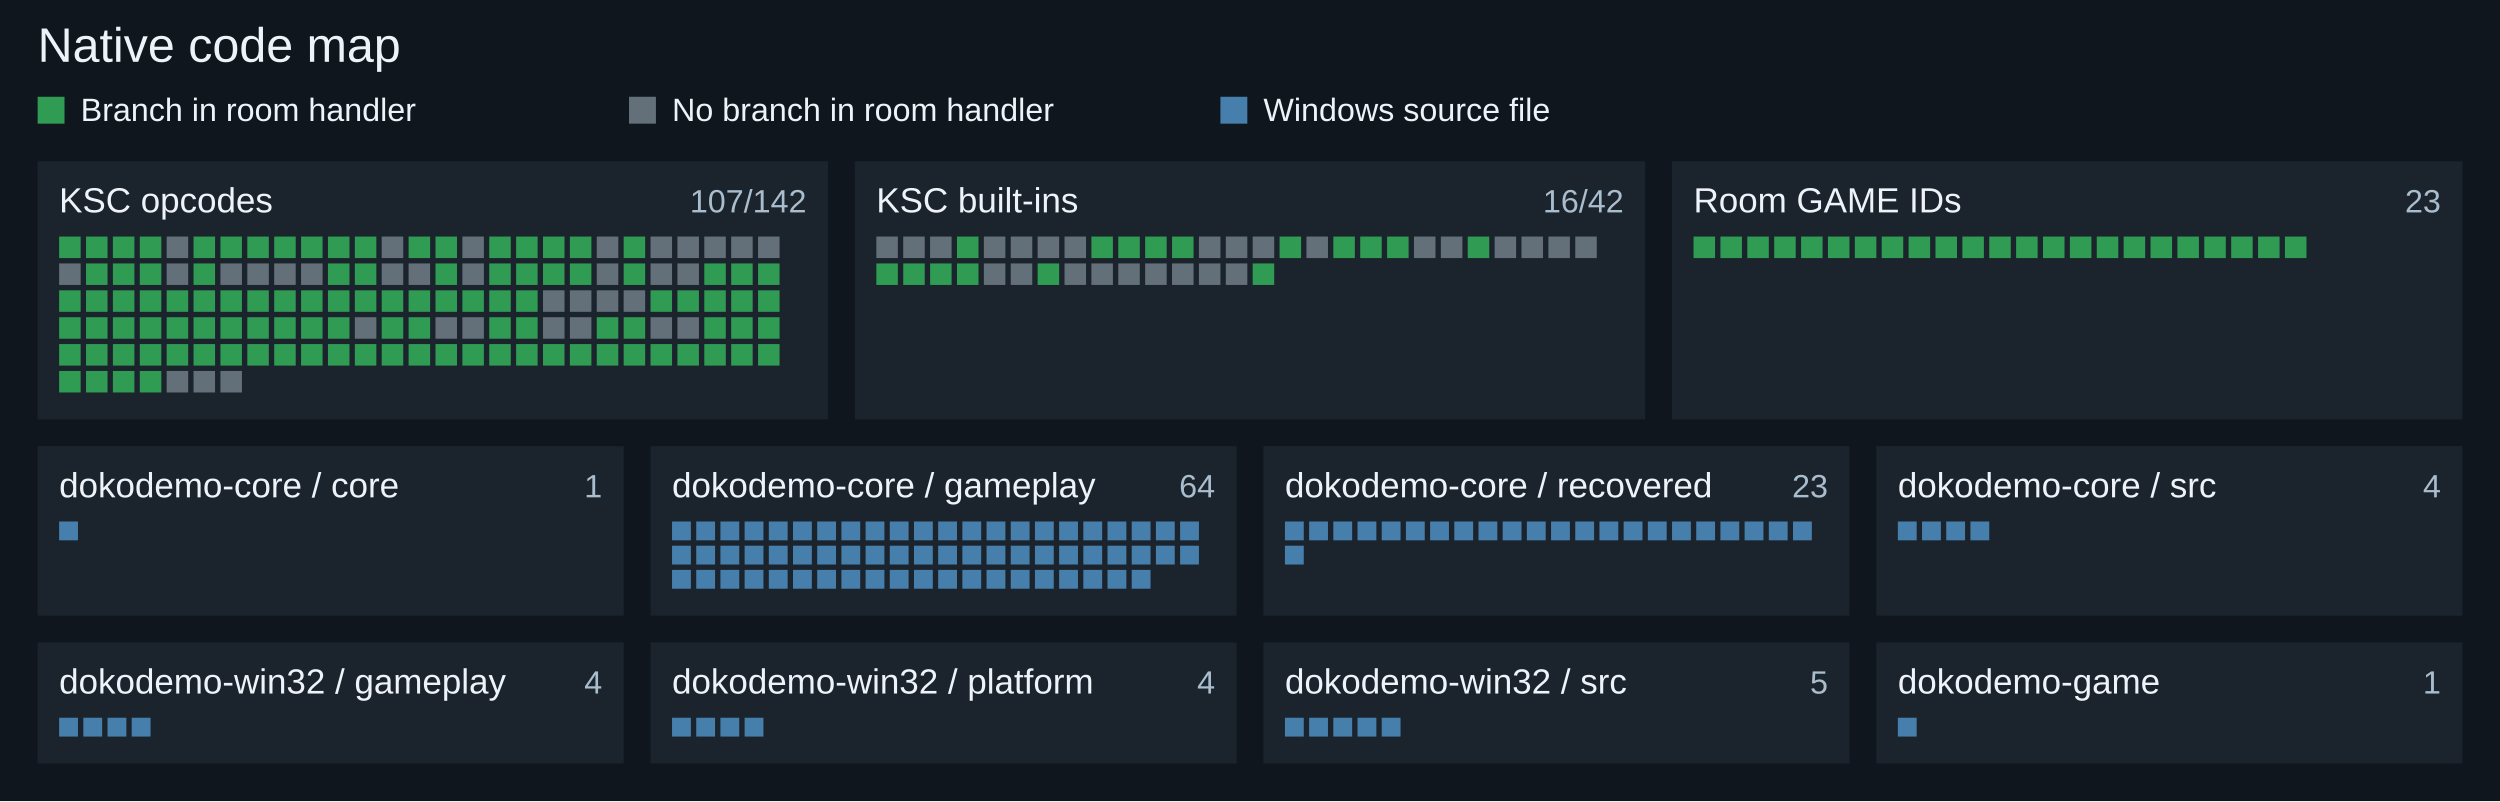
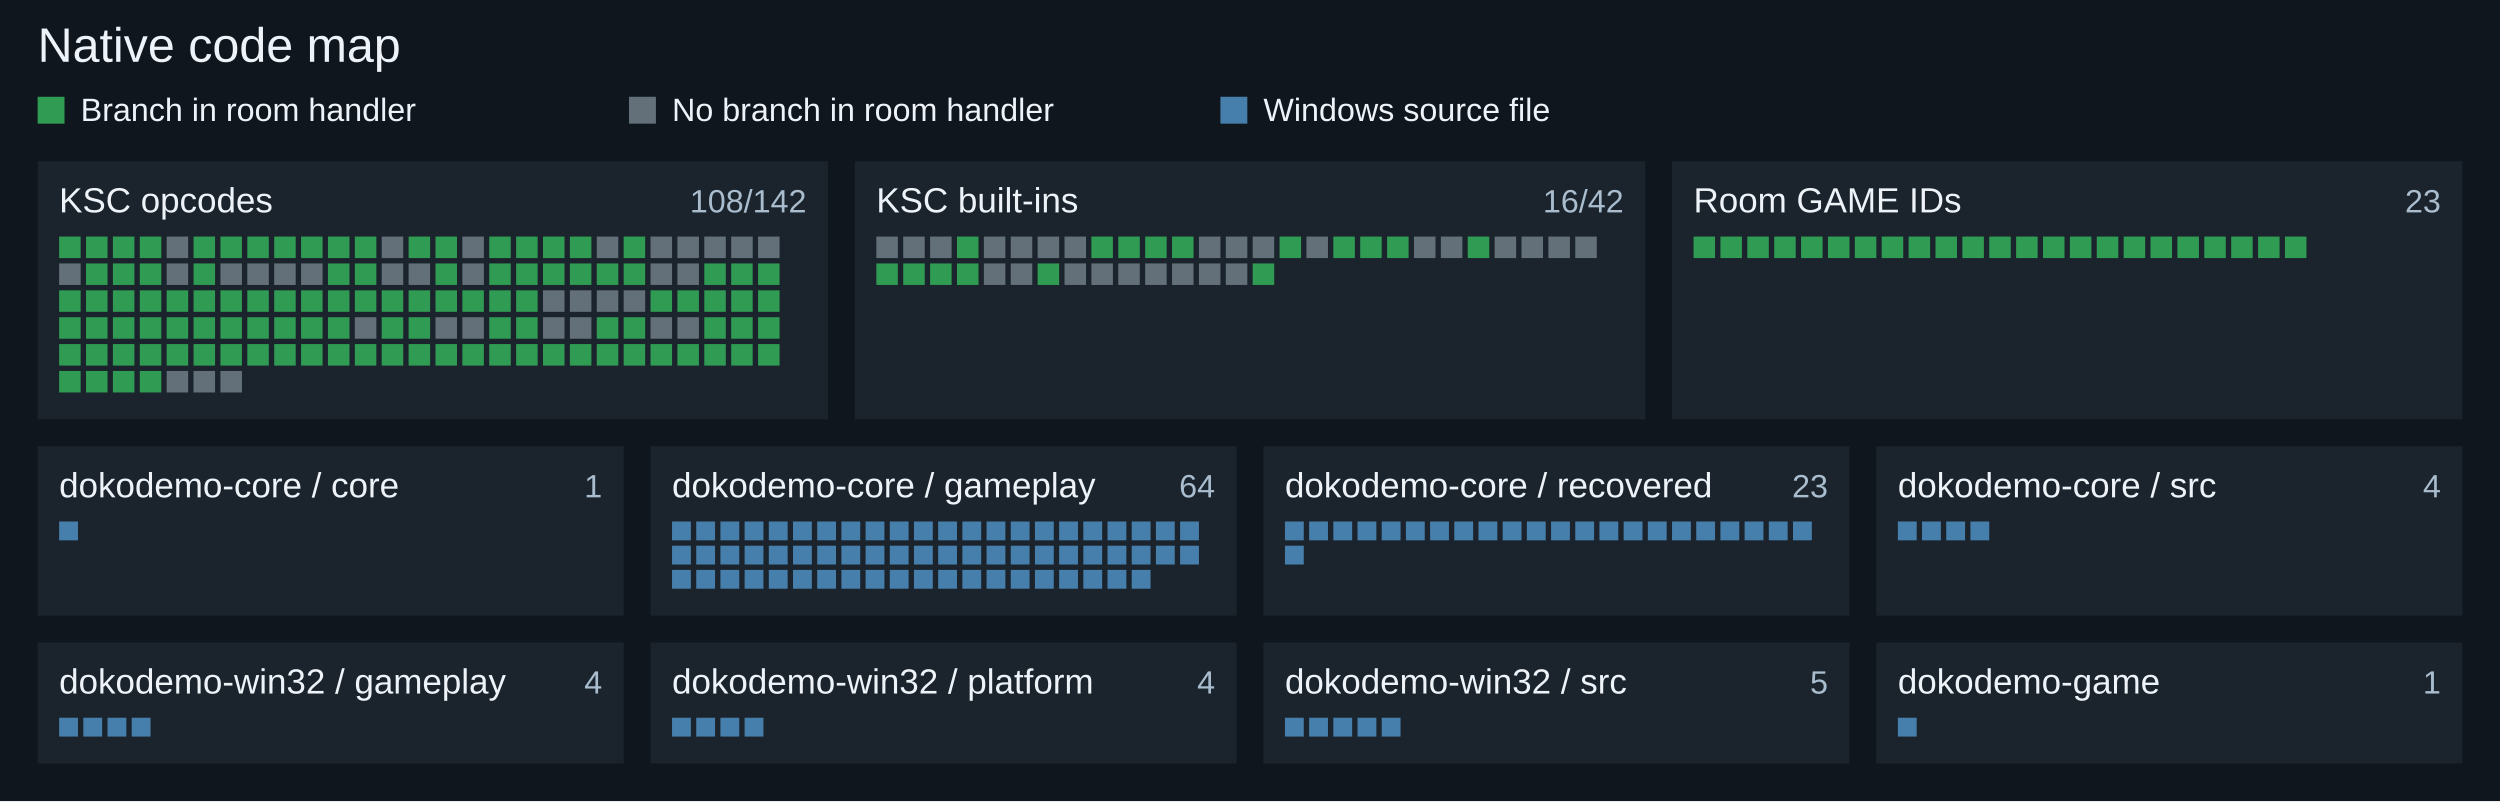
<svg xmlns="http://www.w3.org/2000/svg" width="930" height="298" viewBox="0 0 930 298" role="img" aria-label="Native code map. Each square represents a dispatch ID or Windows source file.">
  <rect x="0" y="0" width="930" height="298" fill="#10161d" />
  <g font-family="Segoe UI, Arial, sans-serif">
    <text x="14" y="23" font-size="18" fill="#edf3f8">Native code map</text>
    <rect x="14" y="36" width="10" height="10" fill="#2f9b53" />
    <text x="30" y="45" font-size="12" fill="#edf3f8">Branch in room handler</text>
    <rect x="234" y="36" width="10" height="10" fill="#63707a" />
    <text x="250" y="45" font-size="12" fill="#edf3f8">No branch in room handler</text>
    <rect x="454" y="36" width="10" height="10" fill="#477fac" />
    <text x="470" y="45" font-size="12" fill="#edf3f8">Windows source file</text>
    <rect x="14" y="60" width="294" height="96" fill="#1b242c" />
    <text x="22" y="79" font-size="13" fill="#edf3f8">KSC opcodes</text>
-     <text x="300" y="79" font-size="12" fill="#a9bdce" text-anchor="end">107/142</text>
+     <text x="300" y="79" font-size="12" fill="#a9bdce" text-anchor="end">108/142</text>
    <rect x="22" y="88" width="8" height="8" fill="#2f9b53" />
    <rect x="32" y="88" width="8" height="8" fill="#2f9b53" />
    <rect x="42" y="88" width="8" height="8" fill="#2f9b53" />
    <rect x="52" y="88" width="8" height="8" fill="#2f9b53" />
    <rect x="62" y="88" width="8" height="8" fill="#63707a" />
    <rect x="72" y="88" width="8" height="8" fill="#2f9b53" />
    <rect x="82" y="88" width="8" height="8" fill="#2f9b53" />
    <rect x="92" y="88" width="8" height="8" fill="#2f9b53" />
    <rect x="102" y="88" width="8" height="8" fill="#2f9b53" />
    <rect x="112" y="88" width="8" height="8" fill="#2f9b53" />
    <rect x="122" y="88" width="8" height="8" fill="#2f9b53" />
    <rect x="132" y="88" width="8" height="8" fill="#2f9b53" />
    <rect x="142" y="88" width="8" height="8" fill="#63707a" />
    <rect x="152" y="88" width="8" height="8" fill="#2f9b53" />
    <rect x="162" y="88" width="8" height="8" fill="#2f9b53" />
    <rect x="172" y="88" width="8" height="8" fill="#63707a" />
    <rect x="182" y="88" width="8" height="8" fill="#2f9b53" />
    <rect x="192" y="88" width="8" height="8" fill="#2f9b53" />
    <rect x="202" y="88" width="8" height="8" fill="#2f9b53" />
    <rect x="212" y="88" width="8" height="8" fill="#2f9b53" />
    <rect x="222" y="88" width="8" height="8" fill="#63707a" />
    <rect x="232" y="88" width="8" height="8" fill="#2f9b53" />
    <rect x="242" y="88" width="8" height="8" fill="#63707a" />
    <rect x="252" y="88" width="8" height="8" fill="#63707a" />
    <rect x="262" y="88" width="8" height="8" fill="#63707a" />
    <rect x="272" y="88" width="8" height="8" fill="#63707a" />
    <rect x="282" y="88" width="8" height="8" fill="#63707a" />
    <rect x="22" y="98" width="8" height="8" fill="#63707a" />
    <rect x="32" y="98" width="8" height="8" fill="#2f9b53" />
    <rect x="42" y="98" width="8" height="8" fill="#2f9b53" />
    <rect x="52" y="98" width="8" height="8" fill="#2f9b53" />
    <rect x="62" y="98" width="8" height="8" fill="#63707a" />
    <rect x="72" y="98" width="8" height="8" fill="#2f9b53" />
    <rect x="82" y="98" width="8" height="8" fill="#63707a" />
    <rect x="92" y="98" width="8" height="8" fill="#63707a" />
    <rect x="102" y="98" width="8" height="8" fill="#63707a" />
    <rect x="112" y="98" width="8" height="8" fill="#63707a" />
    <rect x="122" y="98" width="8" height="8" fill="#2f9b53" />
    <rect x="132" y="98" width="8" height="8" fill="#2f9b53" />
    <rect x="142" y="98" width="8" height="8" fill="#63707a" />
    <rect x="152" y="98" width="8" height="8" fill="#63707a" />
    <rect x="162" y="98" width="8" height="8" fill="#2f9b53" />
    <rect x="172" y="98" width="8" height="8" fill="#63707a" />
    <rect x="182" y="98" width="8" height="8" fill="#2f9b53" />
    <rect x="192" y="98" width="8" height="8" fill="#2f9b53" />
    <rect x="202" y="98" width="8" height="8" fill="#2f9b53" />
    <rect x="212" y="98" width="8" height="8" fill="#2f9b53" />
-     <rect x="222" y="98" width="8" height="8" fill="#63707a" />
+     <rect x="222" y="98" width="8" height="8" fill="#2f9b53" />
    <rect x="232" y="98" width="8" height="8" fill="#2f9b53" />
    <rect x="242" y="98" width="8" height="8" fill="#63707a" />
    <rect x="252" y="98" width="8" height="8" fill="#63707a" />
    <rect x="262" y="98" width="8" height="8" fill="#2f9b53" />
    <rect x="272" y="98" width="8" height="8" fill="#2f9b53" />
    <rect x="282" y="98" width="8" height="8" fill="#2f9b53" />
    <rect x="22" y="108" width="8" height="8" fill="#2f9b53" />
    <rect x="32" y="108" width="8" height="8" fill="#2f9b53" />
    <rect x="42" y="108" width="8" height="8" fill="#2f9b53" />
    <rect x="52" y="108" width="8" height="8" fill="#2f9b53" />
    <rect x="62" y="108" width="8" height="8" fill="#2f9b53" />
    <rect x="72" y="108" width="8" height="8" fill="#2f9b53" />
    <rect x="82" y="108" width="8" height="8" fill="#2f9b53" />
    <rect x="92" y="108" width="8" height="8" fill="#2f9b53" />
    <rect x="102" y="108" width="8" height="8" fill="#2f9b53" />
    <rect x="112" y="108" width="8" height="8" fill="#2f9b53" />
    <rect x="122" y="108" width="8" height="8" fill="#2f9b53" />
    <rect x="132" y="108" width="8" height="8" fill="#2f9b53" />
    <rect x="142" y="108" width="8" height="8" fill="#2f9b53" />
    <rect x="152" y="108" width="8" height="8" fill="#2f9b53" />
    <rect x="162" y="108" width="8" height="8" fill="#2f9b53" />
    <rect x="172" y="108" width="8" height="8" fill="#2f9b53" />
    <rect x="182" y="108" width="8" height="8" fill="#2f9b53" />
    <rect x="192" y="108" width="8" height="8" fill="#2f9b53" />
    <rect x="202" y="108" width="8" height="8" fill="#63707a" />
    <rect x="212" y="108" width="8" height="8" fill="#63707a" />
    <rect x="222" y="108" width="8" height="8" fill="#63707a" />
    <rect x="232" y="108" width="8" height="8" fill="#63707a" />
    <rect x="242" y="108" width="8" height="8" fill="#2f9b53" />
    <rect x="252" y="108" width="8" height="8" fill="#2f9b53" />
    <rect x="262" y="108" width="8" height="8" fill="#2f9b53" />
    <rect x="272" y="108" width="8" height="8" fill="#2f9b53" />
    <rect x="282" y="108" width="8" height="8" fill="#2f9b53" />
    <rect x="22" y="118" width="8" height="8" fill="#2f9b53" />
    <rect x="32" y="118" width="8" height="8" fill="#2f9b53" />
    <rect x="42" y="118" width="8" height="8" fill="#2f9b53" />
    <rect x="52" y="118" width="8" height="8" fill="#2f9b53" />
    <rect x="62" y="118" width="8" height="8" fill="#2f9b53" />
    <rect x="72" y="118" width="8" height="8" fill="#2f9b53" />
    <rect x="82" y="118" width="8" height="8" fill="#2f9b53" />
    <rect x="92" y="118" width="8" height="8" fill="#2f9b53" />
    <rect x="102" y="118" width="8" height="8" fill="#2f9b53" />
    <rect x="112" y="118" width="8" height="8" fill="#2f9b53" />
    <rect x="122" y="118" width="8" height="8" fill="#2f9b53" />
    <rect x="132" y="118" width="8" height="8" fill="#63707a" />
    <rect x="142" y="118" width="8" height="8" fill="#2f9b53" />
    <rect x="152" y="118" width="8" height="8" fill="#2f9b53" />
    <rect x="162" y="118" width="8" height="8" fill="#63707a" />
    <rect x="172" y="118" width="8" height="8" fill="#63707a" />
    <rect x="182" y="118" width="8" height="8" fill="#2f9b53" />
    <rect x="192" y="118" width="8" height="8" fill="#2f9b53" />
    <rect x="202" y="118" width="8" height="8" fill="#63707a" />
    <rect x="212" y="118" width="8" height="8" fill="#63707a" />
    <rect x="222" y="118" width="8" height="8" fill="#2f9b53" />
    <rect x="232" y="118" width="8" height="8" fill="#2f9b53" />
    <rect x="242" y="118" width="8" height="8" fill="#63707a" />
    <rect x="252" y="118" width="8" height="8" fill="#63707a" />
    <rect x="262" y="118" width="8" height="8" fill="#2f9b53" />
    <rect x="272" y="118" width="8" height="8" fill="#2f9b53" />
    <rect x="282" y="118" width="8" height="8" fill="#2f9b53" />
    <rect x="22" y="128" width="8" height="8" fill="#2f9b53" />
    <rect x="32" y="128" width="8" height="8" fill="#2f9b53" />
    <rect x="42" y="128" width="8" height="8" fill="#2f9b53" />
    <rect x="52" y="128" width="8" height="8" fill="#2f9b53" />
    <rect x="62" y="128" width="8" height="8" fill="#2f9b53" />
    <rect x="72" y="128" width="8" height="8" fill="#2f9b53" />
    <rect x="82" y="128" width="8" height="8" fill="#2f9b53" />
    <rect x="92" y="128" width="8" height="8" fill="#2f9b53" />
    <rect x="102" y="128" width="8" height="8" fill="#2f9b53" />
    <rect x="112" y="128" width="8" height="8" fill="#2f9b53" />
    <rect x="122" y="128" width="8" height="8" fill="#2f9b53" />
    <rect x="132" y="128" width="8" height="8" fill="#2f9b53" />
    <rect x="142" y="128" width="8" height="8" fill="#2f9b53" />
    <rect x="152" y="128" width="8" height="8" fill="#2f9b53" />
    <rect x="162" y="128" width="8" height="8" fill="#2f9b53" />
    <rect x="172" y="128" width="8" height="8" fill="#2f9b53" />
    <rect x="182" y="128" width="8" height="8" fill="#2f9b53" />
    <rect x="192" y="128" width="8" height="8" fill="#2f9b53" />
    <rect x="202" y="128" width="8" height="8" fill="#2f9b53" />
    <rect x="212" y="128" width="8" height="8" fill="#2f9b53" />
    <rect x="222" y="128" width="8" height="8" fill="#2f9b53" />
    <rect x="232" y="128" width="8" height="8" fill="#2f9b53" />
    <rect x="242" y="128" width="8" height="8" fill="#2f9b53" />
    <rect x="252" y="128" width="8" height="8" fill="#2f9b53" />
    <rect x="262" y="128" width="8" height="8" fill="#2f9b53" />
    <rect x="272" y="128" width="8" height="8" fill="#2f9b53" />
    <rect x="282" y="128" width="8" height="8" fill="#2f9b53" />
    <rect x="22" y="138" width="8" height="8" fill="#2f9b53" />
    <rect x="32" y="138" width="8" height="8" fill="#2f9b53" />
    <rect x="42" y="138" width="8" height="8" fill="#2f9b53" />
    <rect x="52" y="138" width="8" height="8" fill="#2f9b53" />
    <rect x="62" y="138" width="8" height="8" fill="#63707a" />
    <rect x="72" y="138" width="8" height="8" fill="#63707a" />
    <rect x="82" y="138" width="8" height="8" fill="#63707a" />
    <rect x="318" y="60" width="294" height="96" fill="#1b242c" />
    <text x="326" y="79" font-size="13" fill="#edf3f8">KSC built-ins</text>
    <text x="604" y="79" font-size="12" fill="#a9bdce" text-anchor="end">16/42</text>
    <rect x="326" y="88" width="8" height="8" fill="#63707a" />
    <rect x="336" y="88" width="8" height="8" fill="#63707a" />
    <rect x="346" y="88" width="8" height="8" fill="#63707a" />
    <rect x="356" y="88" width="8" height="8" fill="#2f9b53" />
    <rect x="366" y="88" width="8" height="8" fill="#63707a" />
    <rect x="376" y="88" width="8" height="8" fill="#63707a" />
    <rect x="386" y="88" width="8" height="8" fill="#63707a" />
    <rect x="396" y="88" width="8" height="8" fill="#63707a" />
    <rect x="406" y="88" width="8" height="8" fill="#2f9b53" />
    <rect x="416" y="88" width="8" height="8" fill="#2f9b53" />
    <rect x="426" y="88" width="8" height="8" fill="#2f9b53" />
    <rect x="436" y="88" width="8" height="8" fill="#2f9b53" />
    <rect x="446" y="88" width="8" height="8" fill="#63707a" />
    <rect x="456" y="88" width="8" height="8" fill="#63707a" />
    <rect x="466" y="88" width="8" height="8" fill="#63707a" />
    <rect x="476" y="88" width="8" height="8" fill="#2f9b53" />
    <rect x="486" y="88" width="8" height="8" fill="#63707a" />
    <rect x="496" y="88" width="8" height="8" fill="#2f9b53" />
    <rect x="506" y="88" width="8" height="8" fill="#2f9b53" />
    <rect x="516" y="88" width="8" height="8" fill="#2f9b53" />
    <rect x="526" y="88" width="8" height="8" fill="#63707a" />
    <rect x="536" y="88" width="8" height="8" fill="#63707a" />
    <rect x="546" y="88" width="8" height="8" fill="#2f9b53" />
    <rect x="556" y="88" width="8" height="8" fill="#63707a" />
    <rect x="566" y="88" width="8" height="8" fill="#63707a" />
    <rect x="576" y="88" width="8" height="8" fill="#63707a" />
    <rect x="586" y="88" width="8" height="8" fill="#63707a" />
    <rect x="326" y="98" width="8" height="8" fill="#2f9b53" />
    <rect x="336" y="98" width="8" height="8" fill="#2f9b53" />
    <rect x="346" y="98" width="8" height="8" fill="#2f9b53" />
    <rect x="356" y="98" width="8" height="8" fill="#2f9b53" />
    <rect x="366" y="98" width="8" height="8" fill="#63707a" />
    <rect x="376" y="98" width="8" height="8" fill="#63707a" />
    <rect x="386" y="98" width="8" height="8" fill="#2f9b53" />
    <rect x="396" y="98" width="8" height="8" fill="#63707a" />
    <rect x="406" y="98" width="8" height="8" fill="#63707a" />
    <rect x="416" y="98" width="8" height="8" fill="#63707a" />
    <rect x="426" y="98" width="8" height="8" fill="#63707a" />
    <rect x="436" y="98" width="8" height="8" fill="#63707a" />
    <rect x="446" y="98" width="8" height="8" fill="#63707a" />
    <rect x="456" y="98" width="8" height="8" fill="#63707a" />
    <rect x="466" y="98" width="8" height="8" fill="#2f9b53" />
    <rect x="622" y="60" width="294" height="96" fill="#1b242c" />
    <text x="630" y="79" font-size="13" fill="#edf3f8">Room GAME IDs</text>
    <text x="908" y="79" font-size="12" fill="#a9bdce" text-anchor="end">23</text>
    <rect x="630" y="88" width="8" height="8" fill="#2f9b53" />
    <rect x="640" y="88" width="8" height="8" fill="#2f9b53" />
    <rect x="650" y="88" width="8" height="8" fill="#2f9b53" />
    <rect x="660" y="88" width="8" height="8" fill="#2f9b53" />
    <rect x="670" y="88" width="8" height="8" fill="#2f9b53" />
    <rect x="680" y="88" width="8" height="8" fill="#2f9b53" />
    <rect x="690" y="88" width="8" height="8" fill="#2f9b53" />
    <rect x="700" y="88" width="8" height="8" fill="#2f9b53" />
    <rect x="710" y="88" width="8" height="8" fill="#2f9b53" />
    <rect x="720" y="88" width="8" height="8" fill="#2f9b53" />
    <rect x="730" y="88" width="8" height="8" fill="#2f9b53" />
    <rect x="740" y="88" width="8" height="8" fill="#2f9b53" />
    <rect x="750" y="88" width="8" height="8" fill="#2f9b53" />
    <rect x="760" y="88" width="8" height="8" fill="#2f9b53" />
    <rect x="770" y="88" width="8" height="8" fill="#2f9b53" />
    <rect x="780" y="88" width="8" height="8" fill="#2f9b53" />
    <rect x="790" y="88" width="8" height="8" fill="#2f9b53" />
    <rect x="800" y="88" width="8" height="8" fill="#2f9b53" />
    <rect x="810" y="88" width="8" height="8" fill="#2f9b53" />
    <rect x="820" y="88" width="8" height="8" fill="#2f9b53" />
    <rect x="830" y="88" width="8" height="8" fill="#2f9b53" />
    <rect x="840" y="88" width="8" height="8" fill="#2f9b53" />
    <rect x="850" y="88" width="8" height="8" fill="#2f9b53" />
    <rect x="14" y="166" width="218" height="63" fill="#1b242c" />
    <text x="22" y="185" font-size="13" fill="#edf3f8">dokodemo-core / core</text>
    <text x="224" y="185" font-size="12" fill="#a9bdce" text-anchor="end">1</text>
    <rect x="22" y="194" width="7" height="7" fill="#477fac" />
    <rect x="242" y="166" width="218" height="63" fill="#1b242c" />
    <text x="250" y="185" font-size="13" fill="#edf3f8">dokodemo-core / gameplay</text>
    <text x="452" y="185" font-size="12" fill="#a9bdce" text-anchor="end">64</text>
    <rect x="250" y="194" width="7" height="7" fill="#477fac" />
    <rect x="259" y="194" width="7" height="7" fill="#477fac" />
    <rect x="268" y="194" width="7" height="7" fill="#477fac" />
    <rect x="277" y="194" width="7" height="7" fill="#477fac" />
    <rect x="286" y="194" width="7" height="7" fill="#477fac" />
    <rect x="295" y="194" width="7" height="7" fill="#477fac" />
    <rect x="304" y="194" width="7" height="7" fill="#477fac" />
    <rect x="313" y="194" width="7" height="7" fill="#477fac" />
    <rect x="322" y="194" width="7" height="7" fill="#477fac" />
    <rect x="331" y="194" width="7" height="7" fill="#477fac" />
    <rect x="340" y="194" width="7" height="7" fill="#477fac" />
    <rect x="349" y="194" width="7" height="7" fill="#477fac" />
    <rect x="358" y="194" width="7" height="7" fill="#477fac" />
    <rect x="367" y="194" width="7" height="7" fill="#477fac" />
    <rect x="376" y="194" width="7" height="7" fill="#477fac" />
    <rect x="385" y="194" width="7" height="7" fill="#477fac" />
    <rect x="394" y="194" width="7" height="7" fill="#477fac" />
    <rect x="403" y="194" width="7" height="7" fill="#477fac" />
    <rect x="412" y="194" width="7" height="7" fill="#477fac" />
    <rect x="421" y="194" width="7" height="7" fill="#477fac" />
    <rect x="430" y="194" width="7" height="7" fill="#477fac" />
    <rect x="439" y="194" width="7" height="7" fill="#477fac" />
    <rect x="250" y="203" width="7" height="7" fill="#477fac" />
    <rect x="259" y="203" width="7" height="7" fill="#477fac" />
    <rect x="268" y="203" width="7" height="7" fill="#477fac" />
    <rect x="277" y="203" width="7" height="7" fill="#477fac" />
    <rect x="286" y="203" width="7" height="7" fill="#477fac" />
    <rect x="295" y="203" width="7" height="7" fill="#477fac" />
    <rect x="304" y="203" width="7" height="7" fill="#477fac" />
    <rect x="313" y="203" width="7" height="7" fill="#477fac" />
    <rect x="322" y="203" width="7" height="7" fill="#477fac" />
    <rect x="331" y="203" width="7" height="7" fill="#477fac" />
    <rect x="340" y="203" width="7" height="7" fill="#477fac" />
    <rect x="349" y="203" width="7" height="7" fill="#477fac" />
    <rect x="358" y="203" width="7" height="7" fill="#477fac" />
    <rect x="367" y="203" width="7" height="7" fill="#477fac" />
    <rect x="376" y="203" width="7" height="7" fill="#477fac" />
    <rect x="385" y="203" width="7" height="7" fill="#477fac" />
    <rect x="394" y="203" width="7" height="7" fill="#477fac" />
    <rect x="403" y="203" width="7" height="7" fill="#477fac" />
    <rect x="412" y="203" width="7" height="7" fill="#477fac" />
    <rect x="421" y="203" width="7" height="7" fill="#477fac" />
    <rect x="430" y="203" width="7" height="7" fill="#477fac" />
    <rect x="439" y="203" width="7" height="7" fill="#477fac" />
    <rect x="250" y="212" width="7" height="7" fill="#477fac" />
    <rect x="259" y="212" width="7" height="7" fill="#477fac" />
    <rect x="268" y="212" width="7" height="7" fill="#477fac" />
    <rect x="277" y="212" width="7" height="7" fill="#477fac" />
    <rect x="286" y="212" width="7" height="7" fill="#477fac" />
    <rect x="295" y="212" width="7" height="7" fill="#477fac" />
    <rect x="304" y="212" width="7" height="7" fill="#477fac" />
    <rect x="313" y="212" width="7" height="7" fill="#477fac" />
    <rect x="322" y="212" width="7" height="7" fill="#477fac" />
    <rect x="331" y="212" width="7" height="7" fill="#477fac" />
    <rect x="340" y="212" width="7" height="7" fill="#477fac" />
    <rect x="349" y="212" width="7" height="7" fill="#477fac" />
    <rect x="358" y="212" width="7" height="7" fill="#477fac" />
    <rect x="367" y="212" width="7" height="7" fill="#477fac" />
    <rect x="376" y="212" width="7" height="7" fill="#477fac" />
    <rect x="385" y="212" width="7" height="7" fill="#477fac" />
    <rect x="394" y="212" width="7" height="7" fill="#477fac" />
    <rect x="403" y="212" width="7" height="7" fill="#477fac" />
    <rect x="412" y="212" width="7" height="7" fill="#477fac" />
    <rect x="421" y="212" width="7" height="7" fill="#477fac" />
    <rect x="470" y="166" width="218" height="63" fill="#1b242c" />
    <text x="478" y="185" font-size="13" fill="#edf3f8">dokodemo-core / recovered</text>
    <text x="680" y="185" font-size="12" fill="#a9bdce" text-anchor="end">23</text>
    <rect x="478" y="194" width="7" height="7" fill="#477fac" />
    <rect x="487" y="194" width="7" height="7" fill="#477fac" />
    <rect x="496" y="194" width="7" height="7" fill="#477fac" />
    <rect x="505" y="194" width="7" height="7" fill="#477fac" />
    <rect x="514" y="194" width="7" height="7" fill="#477fac" />
    <rect x="523" y="194" width="7" height="7" fill="#477fac" />
    <rect x="532" y="194" width="7" height="7" fill="#477fac" />
    <rect x="541" y="194" width="7" height="7" fill="#477fac" />
    <rect x="550" y="194" width="7" height="7" fill="#477fac" />
    <rect x="559" y="194" width="7" height="7" fill="#477fac" />
    <rect x="568" y="194" width="7" height="7" fill="#477fac" />
    <rect x="577" y="194" width="7" height="7" fill="#477fac" />
    <rect x="586" y="194" width="7" height="7" fill="#477fac" />
    <rect x="595" y="194" width="7" height="7" fill="#477fac" />
    <rect x="604" y="194" width="7" height="7" fill="#477fac" />
    <rect x="613" y="194" width="7" height="7" fill="#477fac" />
    <rect x="622" y="194" width="7" height="7" fill="#477fac" />
    <rect x="631" y="194" width="7" height="7" fill="#477fac" />
    <rect x="640" y="194" width="7" height="7" fill="#477fac" />
    <rect x="649" y="194" width="7" height="7" fill="#477fac" />
    <rect x="658" y="194" width="7" height="7" fill="#477fac" />
    <rect x="667" y="194" width="7" height="7" fill="#477fac" />
    <rect x="478" y="203" width="7" height="7" fill="#477fac" />
    <rect x="698" y="166" width="218" height="63" fill="#1b242c" />
    <text x="706" y="185" font-size="13" fill="#edf3f8">dokodemo-core / src</text>
    <text x="908" y="185" font-size="12" fill="#a9bdce" text-anchor="end">4</text>
    <rect x="706" y="194" width="7" height="7" fill="#477fac" />
    <rect x="715" y="194" width="7" height="7" fill="#477fac" />
    <rect x="724" y="194" width="7" height="7" fill="#477fac" />
    <rect x="733" y="194" width="7" height="7" fill="#477fac" />
    <rect x="14" y="239" width="218" height="45" fill="#1b242c" />
    <text x="22" y="258" font-size="13" fill="#edf3f8">dokodemo-win32 / gameplay</text>
    <text x="224" y="258" font-size="12" fill="#a9bdce" text-anchor="end">4</text>
    <rect x="22" y="267" width="7" height="7" fill="#477fac" />
    <rect x="31" y="267" width="7" height="7" fill="#477fac" />
    <rect x="40" y="267" width="7" height="7" fill="#477fac" />
    <rect x="49" y="267" width="7" height="7" fill="#477fac" />
    <rect x="242" y="239" width="218" height="45" fill="#1b242c" />
    <text x="250" y="258" font-size="13" fill="#edf3f8">dokodemo-win32 / platform</text>
    <text x="452" y="258" font-size="12" fill="#a9bdce" text-anchor="end">4</text>
    <rect x="250" y="267" width="7" height="7" fill="#477fac" />
    <rect x="259" y="267" width="7" height="7" fill="#477fac" />
    <rect x="268" y="267" width="7" height="7" fill="#477fac" />
    <rect x="277" y="267" width="7" height="7" fill="#477fac" />
    <rect x="470" y="239" width="218" height="45" fill="#1b242c" />
    <text x="478" y="258" font-size="13" fill="#edf3f8">dokodemo-win32 / src</text>
    <text x="680" y="258" font-size="12" fill="#a9bdce" text-anchor="end">5</text>
    <rect x="478" y="267" width="7" height="7" fill="#477fac" />
    <rect x="487" y="267" width="7" height="7" fill="#477fac" />
    <rect x="496" y="267" width="7" height="7" fill="#477fac" />
    <rect x="505" y="267" width="7" height="7" fill="#477fac" />
    <rect x="514" y="267" width="7" height="7" fill="#477fac" />
    <rect x="698" y="239" width="218" height="45" fill="#1b242c" />
    <text x="706" y="258" font-size="13" fill="#edf3f8">dokodemo-game</text>
    <text x="908" y="258" font-size="12" fill="#a9bdce" text-anchor="end">1</text>
    <rect x="706" y="267" width="7" height="7" fill="#477fac" />
  </g>
</svg>
